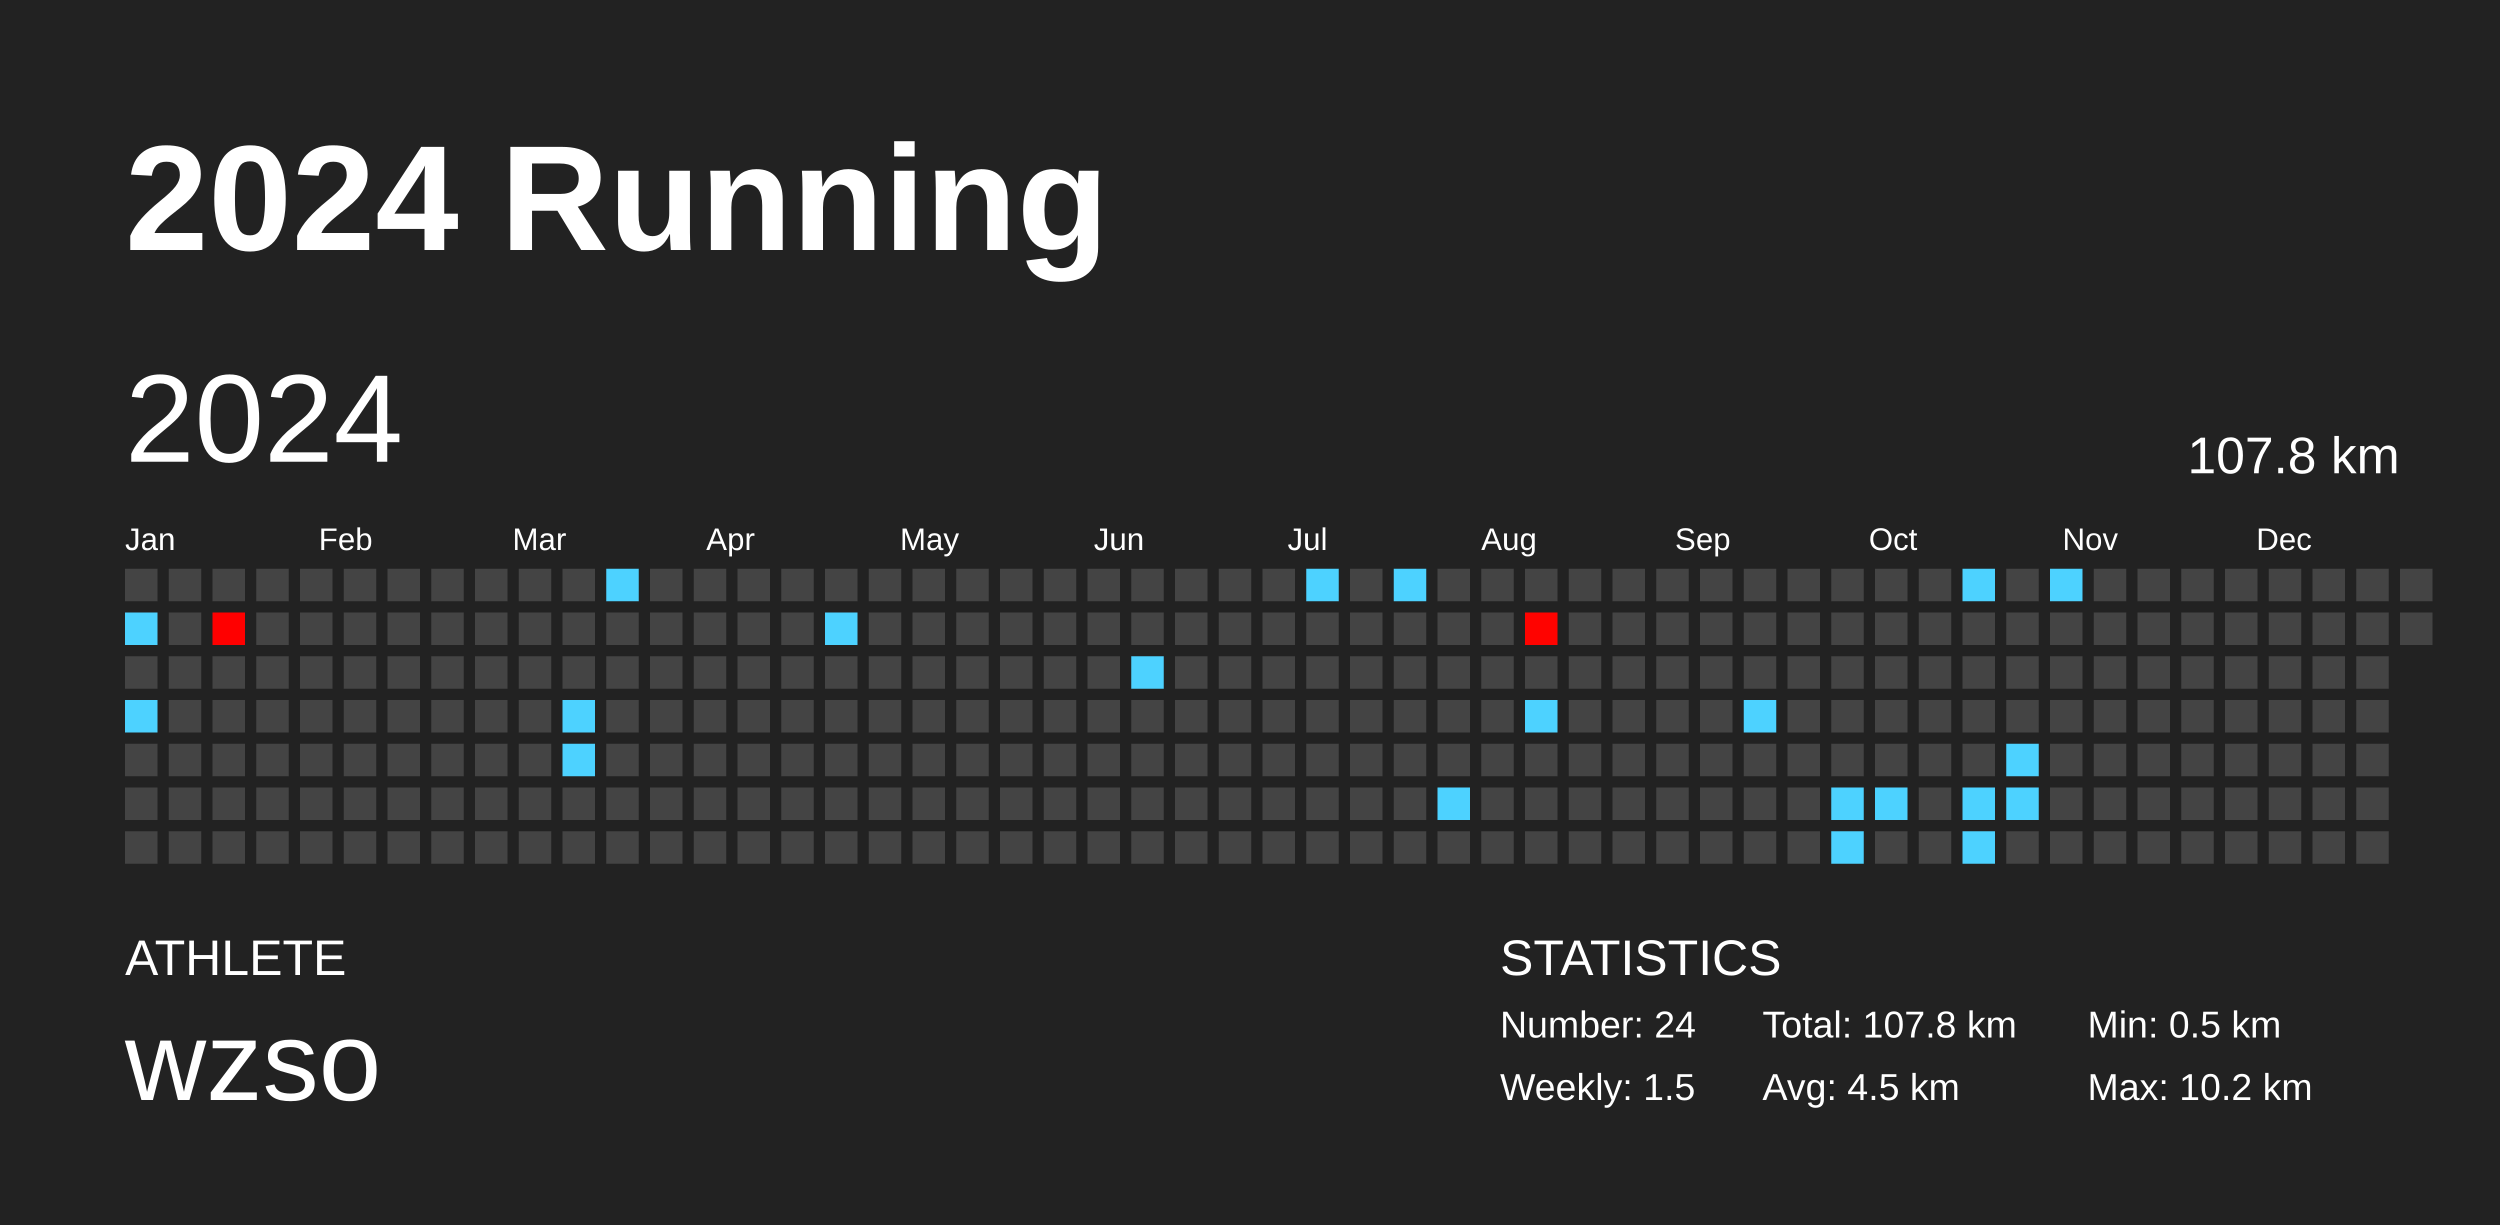
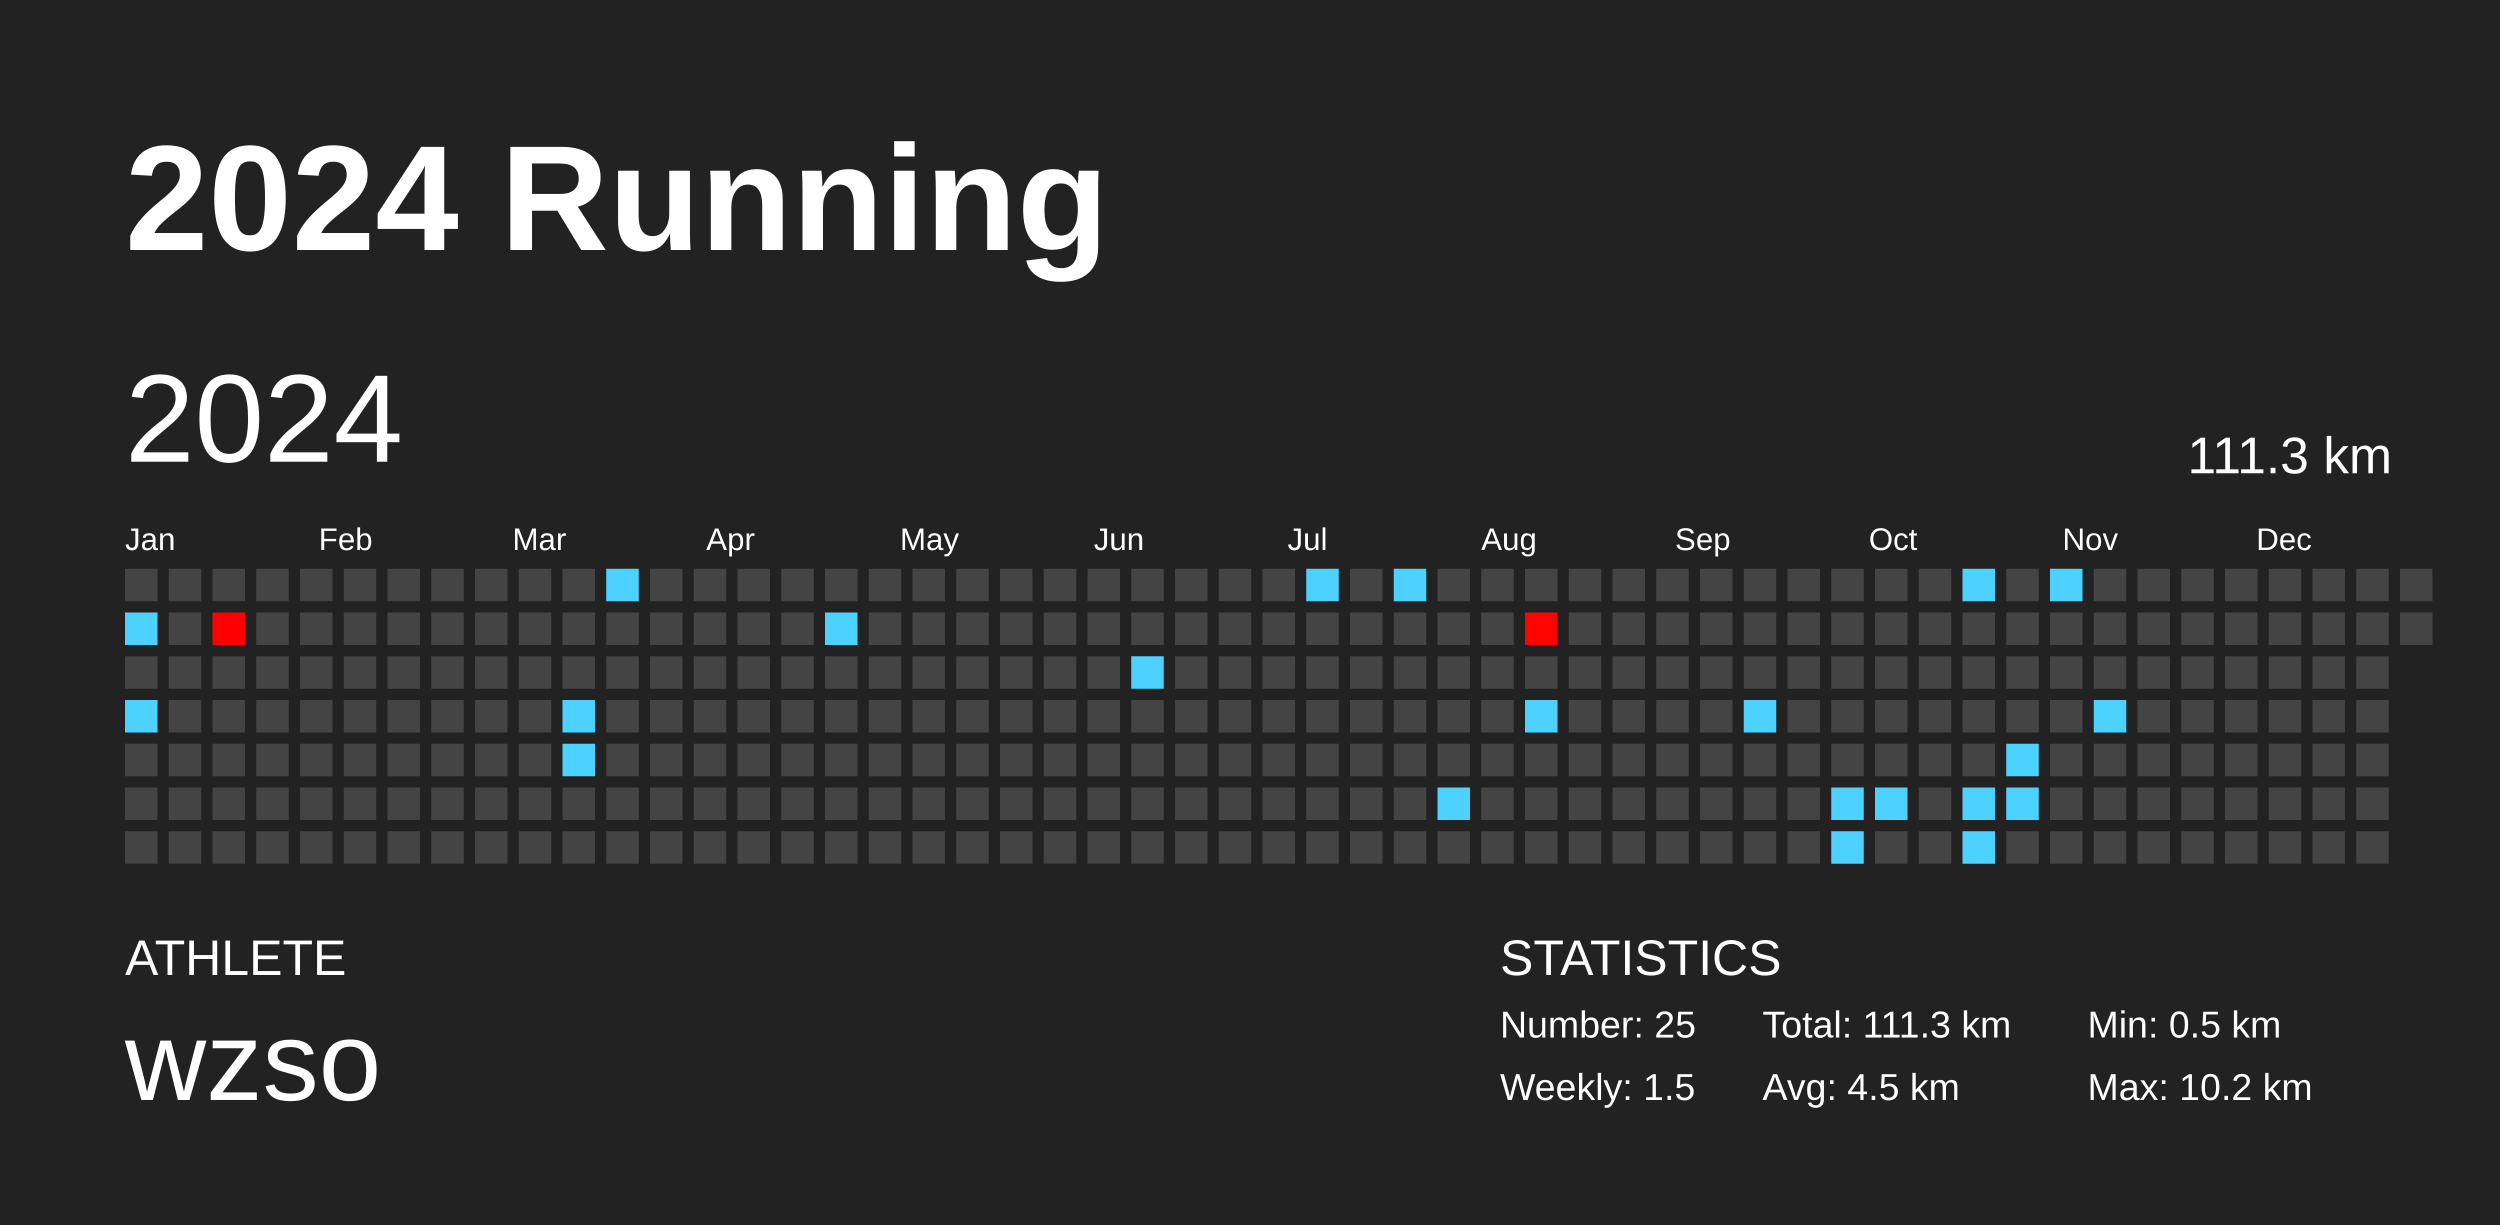
<svg xmlns="http://www.w3.org/2000/svg" baseProfile="full" height="98mm" version="1.1" viewBox="0,0,200,98" width="200mm">
  <defs />
  <rect fill="#222222" height="98" width="200" x="0" y="0" />
  <text fill="#FFFFFF" style="font-size:12px; font-family:Arial; font-weight:bold;" x="10" y="20">2024 Running</text>
  <text fill="#FFFFFF" style="font-size:4px; font-family:Arial" x="10" y="78">ATHLETE</text>
  <text fill="#FFFFFF" style="font-size:9px; font-family:Arial" x="10" y="88">wzso</text>
  <text fill="#FFFFFF" style="font-size:4px; font-family:Arial" x="120" y="78">STATISTICS</text>
-   <text fill="#FFFFFF" style="font-size:3px; font-family:Arial" x="120" y="83">Number: 24</text>
+   <text fill="#FFFFFF" style="font-size:3px; font-family:Arial" x="120" y="83">Number: 25</text>
  <text fill="#FFFFFF" style="font-size:3px; font-family:Arial" x="120" y="88">Weekly: 1.5</text>
-   <text fill="#FFFFFF" style="font-size:3px; font-family:Arial" x="141" y="83">Total: 107.8 km</text>
+   <text fill="#FFFFFF" style="font-size:3px; font-family:Arial" x="141" y="83">Total: 111.3 km</text>
  <text fill="#FFFFFF" style="font-size:3px; font-family:Arial" x="141" y="88">Avg: 4.5 km</text>
  <text fill="#FFFFFF" style="font-size:3px; font-family:Arial" x="167" y="83">Min: 0.5 km</text>
  <text fill="#FFFFFF" style="font-size:3px; font-family:Arial" x="167" y="88">Max: 10.2 km</text>
  <text dominant-baseline="hanging" fill="#FFFFFF" style="font-size:10.0px; font-family:Arial;" x="10" y="30">2024</text>
-   <text dominant-baseline="hanging" fill="#FFFFFF" style="font-size:4.125px; font-family:Arial;" x="175" y="35">107.8 km</text>
+   <text dominant-baseline="hanging" fill="#FFFFFF" style="font-size:4.125px; font-family:Arial;" x="175" y="35">111.3 km</text>
  <text fill="#FFFFFF" style="font-size:2.5px; font-family:Arial" x="10.0" y="44">Jan</text>
  <text fill="#FFFFFF" style="font-size:2.5px; font-family:Arial" x="25.5" y="44">Feb</text>
  <text fill="#FFFFFF" style="font-size:2.5px; font-family:Arial" x="41.0" y="44">Mar</text>
  <text fill="#FFFFFF" style="font-size:2.5px; font-family:Arial" x="56.5" y="44">Apr</text>
  <text fill="#FFFFFF" style="font-size:2.5px; font-family:Arial" x="72.0" y="44">May</text>
  <text fill="#FFFFFF" style="font-size:2.5px; font-family:Arial" x="87.5" y="44">Jun</text>
  <text fill="#FFFFFF" style="font-size:2.5px; font-family:Arial" x="103.0" y="44">Jul</text>
  <text fill="#FFFFFF" style="font-size:2.5px; font-family:Arial" x="118.5" y="44">Aug</text>
  <text fill="#FFFFFF" style="font-size:2.5px; font-family:Arial" x="134.0" y="44">Sep</text>
  <text fill="#FFFFFF" style="font-size:2.5px; font-family:Arial" x="149.5" y="44">Oct</text>
  <text fill="#FFFFFF" style="font-size:2.5px; font-family:Arial" x="165.0" y="44">Nov</text>
  <text fill="#FFFFFF" style="font-size:2.5px; font-family:Arial" x="180.5" y="44">Dec</text>
  <rect fill="#444444" height="2.6" width="2.6" x="10.0" y="45.5" />
  <rect fill="#4dd2ff" height="2.6" width="2.6" x="10.0" y="49.0" />
  <rect fill="#444444" height="2.6" width="2.6" x="10.0" y="52.5" />
  <rect fill="#4dd2ff" height="2.6" width="2.6" x="10.0" y="56.0" />
  <rect fill="#444444" height="2.6" width="2.6" x="10.0" y="59.5" />
  <rect fill="#444444" height="2.6" width="2.6" x="10.0" y="63.0" />
  <rect fill="#444444" height="2.6" width="2.6" x="10.0" y="66.5" />
  <rect fill="#444444" height="2.6" width="2.6" x="13.5" y="45.5" />
  <rect fill="#444444" height="2.6" width="2.6" x="13.5" y="49.0" />
  <rect fill="#444444" height="2.6" width="2.6" x="13.5" y="52.5" />
  <rect fill="#444444" height="2.6" width="2.6" x="13.5" y="56.0" />
  <rect fill="#444444" height="2.6" width="2.6" x="13.5" y="59.5" />
  <rect fill="#444444" height="2.6" width="2.6" x="13.5" y="63.0" />
  <rect fill="#444444" height="2.6" width="2.6" x="13.5" y="66.5" />
  <rect fill="#444444" height="2.6" width="2.6" x="17.0" y="45.5" />
  <rect fill="#ff0000" height="2.6" width="2.6" x="17.0" y="49.0" />
  <rect fill="#444444" height="2.6" width="2.6" x="17.0" y="52.5" />
  <rect fill="#444444" height="2.6" width="2.6" x="17.0" y="56.0" />
  <rect fill="#444444" height="2.6" width="2.6" x="17.0" y="59.5" />
  <rect fill="#444444" height="2.6" width="2.6" x="17.0" y="63.0" />
  <rect fill="#444444" height="2.6" width="2.6" x="17.0" y="66.5" />
  <rect fill="#444444" height="2.6" width="2.6" x="20.5" y="45.5" />
  <rect fill="#444444" height="2.6" width="2.6" x="20.5" y="49.0" />
  <rect fill="#444444" height="2.6" width="2.6" x="20.5" y="52.5" />
  <rect fill="#444444" height="2.6" width="2.6" x="20.5" y="56.0" />
  <rect fill="#444444" height="2.6" width="2.6" x="20.5" y="59.5" />
  <rect fill="#444444" height="2.6" width="2.6" x="20.5" y="63.0" />
  <rect fill="#444444" height="2.6" width="2.6" x="20.5" y="66.5" />
  <rect fill="#444444" height="2.6" width="2.6" x="24.0" y="45.5" />
  <rect fill="#444444" height="2.6" width="2.6" x="24.0" y="49.0" />
  <rect fill="#444444" height="2.6" width="2.6" x="24.0" y="52.5" />
  <rect fill="#444444" height="2.6" width="2.6" x="24.0" y="56.0" />
  <rect fill="#444444" height="2.6" width="2.6" x="24.0" y="59.5" />
  <rect fill="#444444" height="2.6" width="2.6" x="24.0" y="63.0" />
  <rect fill="#444444" height="2.6" width="2.6" x="24.0" y="66.5" />
  <rect fill="#444444" height="2.6" width="2.6" x="27.5" y="45.5" />
  <rect fill="#444444" height="2.6" width="2.6" x="27.5" y="49.0" />
  <rect fill="#444444" height="2.6" width="2.6" x="27.5" y="52.5" />
  <rect fill="#444444" height="2.6" width="2.6" x="27.5" y="56.0" />
  <rect fill="#444444" height="2.6" width="2.6" x="27.5" y="59.5" />
  <rect fill="#444444" height="2.6" width="2.6" x="27.5" y="63.0" />
  <rect fill="#444444" height="2.6" width="2.6" x="27.5" y="66.5" />
  <rect fill="#444444" height="2.6" width="2.6" x="31.0" y="45.5" />
  <rect fill="#444444" height="2.6" width="2.6" x="31.0" y="49.0" />
  <rect fill="#444444" height="2.6" width="2.6" x="31.0" y="52.5" />
  <rect fill="#444444" height="2.6" width="2.6" x="31.0" y="56.0" />
  <rect fill="#444444" height="2.6" width="2.6" x="31.0" y="59.5" />
  <rect fill="#444444" height="2.6" width="2.6" x="31.0" y="63.0" />
  <rect fill="#444444" height="2.6" width="2.6" x="31.0" y="66.5" />
  <rect fill="#444444" height="2.6" width="2.6" x="34.5" y="45.5" />
  <rect fill="#444444" height="2.6" width="2.6" x="34.5" y="49.0" />
  <rect fill="#444444" height="2.6" width="2.6" x="34.5" y="52.5" />
  <rect fill="#444444" height="2.6" width="2.6" x="34.5" y="56.0" />
  <rect fill="#444444" height="2.6" width="2.6" x="34.5" y="59.5" />
  <rect fill="#444444" height="2.6" width="2.6" x="34.5" y="63.0" />
  <rect fill="#444444" height="2.6" width="2.6" x="34.5" y="66.5" />
  <rect fill="#444444" height="2.6" width="2.6" x="38.0" y="45.5" />
  <rect fill="#444444" height="2.6" width="2.6" x="38.0" y="49.0" />
  <rect fill="#444444" height="2.6" width="2.6" x="38.0" y="52.5" />
  <rect fill="#444444" height="2.6" width="2.6" x="38.0" y="56.0" />
  <rect fill="#444444" height="2.6" width="2.6" x="38.0" y="59.5" />
  <rect fill="#444444" height="2.6" width="2.6" x="38.0" y="63.0" />
  <rect fill="#444444" height="2.6" width="2.6" x="38.0" y="66.5" />
  <rect fill="#444444" height="2.6" width="2.6" x="41.5" y="45.5" />
  <rect fill="#444444" height="2.6" width="2.6" x="41.5" y="49.0" />
  <rect fill="#444444" height="2.6" width="2.6" x="41.5" y="52.5" />
  <rect fill="#444444" height="2.6" width="2.6" x="41.5" y="56.0" />
  <rect fill="#444444" height="2.6" width="2.6" x="41.5" y="59.5" />
  <rect fill="#444444" height="2.6" width="2.6" x="41.5" y="63.0" />
  <rect fill="#444444" height="2.6" width="2.6" x="41.5" y="66.5" />
  <rect fill="#444444" height="2.6" width="2.6" x="45.0" y="45.5" />
  <rect fill="#444444" height="2.6" width="2.6" x="45.0" y="49.0" />
  <rect fill="#444444" height="2.6" width="2.6" x="45.0" y="52.5" />
  <rect fill="#4dd2ff" height="2.6" width="2.6" x="45.0" y="56.0" />
  <rect fill="#4dd2ff" height="2.6" width="2.6" x="45.0" y="59.5" />
  <rect fill="#444444" height="2.6" width="2.6" x="45.0" y="63.0" />
  <rect fill="#444444" height="2.6" width="2.6" x="45.0" y="66.5" />
  <rect fill="#4dd2ff" height="2.6" width="2.6" x="48.5" y="45.5" />
  <rect fill="#444444" height="2.6" width="2.6" x="48.5" y="49.0" />
  <rect fill="#444444" height="2.6" width="2.6" x="48.5" y="52.5" />
  <rect fill="#444444" height="2.6" width="2.6" x="48.5" y="56.0" />
  <rect fill="#444444" height="2.6" width="2.6" x="48.5" y="59.5" />
  <rect fill="#444444" height="2.6" width="2.6" x="48.5" y="63.0" />
  <rect fill="#444444" height="2.6" width="2.6" x="48.5" y="66.5" />
  <rect fill="#444444" height="2.6" width="2.6" x="52.0" y="45.5" />
  <rect fill="#444444" height="2.6" width="2.6" x="52.0" y="49.0" />
  <rect fill="#444444" height="2.6" width="2.6" x="52.0" y="52.5" />
  <rect fill="#444444" height="2.6" width="2.6" x="52.0" y="56.0" />
  <rect fill="#444444" height="2.6" width="2.6" x="52.0" y="59.5" />
  <rect fill="#444444" height="2.6" width="2.6" x="52.0" y="63.0" />
  <rect fill="#444444" height="2.6" width="2.6" x="52.0" y="66.5" />
  <rect fill="#444444" height="2.6" width="2.6" x="55.5" y="45.5" />
  <rect fill="#444444" height="2.6" width="2.6" x="55.5" y="49.0" />
  <rect fill="#444444" height="2.6" width="2.6" x="55.5" y="52.5" />
  <rect fill="#444444" height="2.6" width="2.6" x="55.5" y="56.0" />
  <rect fill="#444444" height="2.6" width="2.6" x="55.5" y="59.5" />
  <rect fill="#444444" height="2.6" width="2.6" x="55.5" y="63.0" />
  <rect fill="#444444" height="2.6" width="2.6" x="55.5" y="66.5" />
  <rect fill="#444444" height="2.6" width="2.6" x="59.0" y="45.5" />
  <rect fill="#444444" height="2.6" width="2.6" x="59.0" y="49.0" />
  <rect fill="#444444" height="2.6" width="2.6" x="59.0" y="52.5" />
  <rect fill="#444444" height="2.6" width="2.6" x="59.0" y="56.0" />
  <rect fill="#444444" height="2.6" width="2.6" x="59.0" y="59.5" />
  <rect fill="#444444" height="2.6" width="2.6" x="59.0" y="63.0" />
  <rect fill="#444444" height="2.6" width="2.6" x="59.0" y="66.5" />
  <rect fill="#444444" height="2.6" width="2.6" x="62.5" y="45.5" />
  <rect fill="#444444" height="2.6" width="2.6" x="62.5" y="49.0" />
  <rect fill="#444444" height="2.6" width="2.6" x="62.5" y="52.5" />
  <rect fill="#444444" height="2.6" width="2.6" x="62.5" y="56.0" />
  <rect fill="#444444" height="2.6" width="2.6" x="62.5" y="59.5" />
  <rect fill="#444444" height="2.6" width="2.6" x="62.5" y="63.0" />
  <rect fill="#444444" height="2.6" width="2.6" x="62.5" y="66.5" />
  <rect fill="#444444" height="2.6" width="2.6" x="66.0" y="45.5" />
  <rect fill="#4dd2ff" height="2.6" width="2.6" x="66.0" y="49.0" />
  <rect fill="#444444" height="2.6" width="2.6" x="66.0" y="52.5" />
  <rect fill="#444444" height="2.6" width="2.6" x="66.0" y="56.0" />
  <rect fill="#444444" height="2.6" width="2.6" x="66.0" y="59.5" />
  <rect fill="#444444" height="2.6" width="2.6" x="66.0" y="63.0" />
  <rect fill="#444444" height="2.6" width="2.6" x="66.0" y="66.5" />
  <rect fill="#444444" height="2.6" width="2.6" x="69.5" y="45.5" />
  <rect fill="#444444" height="2.6" width="2.6" x="69.5" y="49.0" />
  <rect fill="#444444" height="2.6" width="2.6" x="69.5" y="52.5" />
  <rect fill="#444444" height="2.6" width="2.6" x="69.5" y="56.0" />
  <rect fill="#444444" height="2.6" width="2.6" x="69.5" y="59.5" />
  <rect fill="#444444" height="2.6" width="2.6" x="69.5" y="63.0" />
  <rect fill="#444444" height="2.6" width="2.6" x="69.5" y="66.5" />
  <rect fill="#444444" height="2.6" width="2.6" x="73.0" y="45.5" />
  <rect fill="#444444" height="2.6" width="2.6" x="73.0" y="49.0" />
  <rect fill="#444444" height="2.6" width="2.6" x="73.0" y="52.5" />
  <rect fill="#444444" height="2.6" width="2.6" x="73.0" y="56.0" />
  <rect fill="#444444" height="2.6" width="2.6" x="73.0" y="59.5" />
  <rect fill="#444444" height="2.6" width="2.6" x="73.0" y="63.0" />
  <rect fill="#444444" height="2.6" width="2.6" x="73.0" y="66.5" />
  <rect fill="#444444" height="2.6" width="2.6" x="76.5" y="45.5" />
  <rect fill="#444444" height="2.6" width="2.6" x="76.5" y="49.0" />
  <rect fill="#444444" height="2.6" width="2.6" x="76.5" y="52.5" />
  <rect fill="#444444" height="2.6" width="2.6" x="76.5" y="56.0" />
  <rect fill="#444444" height="2.6" width="2.6" x="76.5" y="59.5" />
  <rect fill="#444444" height="2.6" width="2.6" x="76.5" y="63.0" />
  <rect fill="#444444" height="2.6" width="2.6" x="76.5" y="66.5" />
  <rect fill="#444444" height="2.6" width="2.6" x="80.0" y="45.5" />
  <rect fill="#444444" height="2.6" width="2.6" x="80.0" y="49.0" />
  <rect fill="#444444" height="2.6" width="2.6" x="80.0" y="52.5" />
  <rect fill="#444444" height="2.6" width="2.6" x="80.0" y="56.0" />
  <rect fill="#444444" height="2.6" width="2.6" x="80.0" y="59.5" />
  <rect fill="#444444" height="2.6" width="2.6" x="80.0" y="63.0" />
  <rect fill="#444444" height="2.6" width="2.6" x="80.0" y="66.5" />
  <rect fill="#444444" height="2.6" width="2.6" x="83.5" y="45.5" />
  <rect fill="#444444" height="2.6" width="2.6" x="83.5" y="49.0" />
  <rect fill="#444444" height="2.6" width="2.6" x="83.5" y="52.5" />
  <rect fill="#444444" height="2.6" width="2.6" x="83.5" y="56.0" />
  <rect fill="#444444" height="2.6" width="2.6" x="83.5" y="59.5" />
  <rect fill="#444444" height="2.6" width="2.6" x="83.5" y="63.0" />
  <rect fill="#444444" height="2.6" width="2.6" x="83.5" y="66.5" />
  <rect fill="#444444" height="2.6" width="2.6" x="87.0" y="45.5" />
  <rect fill="#444444" height="2.6" width="2.6" x="87.0" y="49.0" />
  <rect fill="#444444" height="2.6" width="2.6" x="87.0" y="52.5" />
  <rect fill="#444444" height="2.6" width="2.6" x="87.0" y="56.0" />
  <rect fill="#444444" height="2.6" width="2.6" x="87.0" y="59.5" />
  <rect fill="#444444" height="2.6" width="2.6" x="87.0" y="63.0" />
  <rect fill="#444444" height="2.6" width="2.6" x="87.0" y="66.5" />
  <rect fill="#444444" height="2.6" width="2.6" x="90.5" y="45.5" />
  <rect fill="#444444" height="2.6" width="2.6" x="90.5" y="49.0" />
  <rect fill="#4dd2ff" height="2.6" width="2.6" x="90.5" y="52.5" />
  <rect fill="#444444" height="2.6" width="2.6" x="90.5" y="56.0" />
  <rect fill="#444444" height="2.6" width="2.6" x="90.5" y="59.5" />
  <rect fill="#444444" height="2.6" width="2.6" x="90.5" y="63.0" />
  <rect fill="#444444" height="2.6" width="2.6" x="90.5" y="66.5" />
  <rect fill="#444444" height="2.6" width="2.6" x="94.0" y="45.5" />
  <rect fill="#444444" height="2.6" width="2.6" x="94.0" y="49.0" />
  <rect fill="#444444" height="2.6" width="2.6" x="94.0" y="52.5" />
  <rect fill="#444444" height="2.6" width="2.6" x="94.0" y="56.0" />
  <rect fill="#444444" height="2.6" width="2.6" x="94.0" y="59.5" />
  <rect fill="#444444" height="2.6" width="2.6" x="94.0" y="63.0" />
  <rect fill="#444444" height="2.6" width="2.6" x="94.0" y="66.5" />
  <rect fill="#444444" height="2.6" width="2.6" x="97.5" y="45.5" />
  <rect fill="#444444" height="2.6" width="2.6" x="97.5" y="49.0" />
  <rect fill="#444444" height="2.6" width="2.6" x="97.5" y="52.5" />
  <rect fill="#444444" height="2.6" width="2.6" x="97.5" y="56.0" />
  <rect fill="#444444" height="2.6" width="2.6" x="97.5" y="59.5" />
  <rect fill="#444444" height="2.6" width="2.6" x="97.5" y="63.0" />
  <rect fill="#444444" height="2.6" width="2.6" x="97.5" y="66.5" />
  <rect fill="#444444" height="2.6" width="2.6" x="101.0" y="45.5" />
  <rect fill="#444444" height="2.6" width="2.6" x="101.0" y="49.0" />
  <rect fill="#444444" height="2.6" width="2.6" x="101.0" y="52.5" />
  <rect fill="#444444" height="2.6" width="2.6" x="101.0" y="56.0" />
  <rect fill="#444444" height="2.6" width="2.6" x="101.0" y="59.5" />
  <rect fill="#444444" height="2.6" width="2.6" x="101.0" y="63.0" />
  <rect fill="#444444" height="2.6" width="2.6" x="101.0" y="66.5" />
  <rect fill="#4dd2ff" height="2.6" width="2.6" x="104.5" y="45.5" />
  <rect fill="#444444" height="2.6" width="2.6" x="104.5" y="49.0" />
  <rect fill="#444444" height="2.6" width="2.6" x="104.5" y="52.5" />
  <rect fill="#444444" height="2.6" width="2.6" x="104.5" y="56.0" />
  <rect fill="#444444" height="2.6" width="2.6" x="104.5" y="59.5" />
  <rect fill="#444444" height="2.6" width="2.6" x="104.5" y="63.0" />
  <rect fill="#444444" height="2.6" width="2.6" x="104.5" y="66.5" />
  <rect fill="#444444" height="2.6" width="2.6" x="108.0" y="45.5" />
  <rect fill="#444444" height="2.6" width="2.6" x="108.0" y="49.0" />
  <rect fill="#444444" height="2.6" width="2.6" x="108.0" y="52.5" />
  <rect fill="#444444" height="2.6" width="2.6" x="108.0" y="56.0" />
  <rect fill="#444444" height="2.6" width="2.6" x="108.0" y="59.5" />
  <rect fill="#444444" height="2.6" width="2.6" x="108.0" y="63.0" />
  <rect fill="#444444" height="2.6" width="2.6" x="108.0" y="66.5" />
  <rect fill="#4dd2ff" height="2.6" width="2.6" x="111.5" y="45.5" />
  <rect fill="#444444" height="2.6" width="2.6" x="111.5" y="49.0" />
  <rect fill="#444444" height="2.6" width="2.6" x="111.5" y="52.5" />
  <rect fill="#444444" height="2.6" width="2.6" x="111.5" y="56.0" />
  <rect fill="#444444" height="2.6" width="2.6" x="111.5" y="59.5" />
  <rect fill="#444444" height="2.6" width="2.6" x="111.5" y="63.0" />
  <rect fill="#444444" height="2.6" width="2.6" x="111.5" y="66.5" />
  <rect fill="#444444" height="2.6" width="2.6" x="115.0" y="45.5" />
  <rect fill="#444444" height="2.6" width="2.6" x="115.0" y="49.0" />
  <rect fill="#444444" height="2.6" width="2.6" x="115.0" y="52.5" />
  <rect fill="#444444" height="2.6" width="2.6" x="115.0" y="56.0" />
  <rect fill="#444444" height="2.6" width="2.6" x="115.0" y="59.5" />
  <rect fill="#4dd2ff" height="2.6" width="2.6" x="115.0" y="63.0" />
  <rect fill="#444444" height="2.6" width="2.6" x="115.0" y="66.5" />
  <rect fill="#444444" height="2.6" width="2.6" x="118.5" y="45.5" />
  <rect fill="#444444" height="2.6" width="2.6" x="118.5" y="49.0" />
  <rect fill="#444444" height="2.6" width="2.6" x="118.5" y="52.5" />
  <rect fill="#444444" height="2.6" width="2.6" x="118.5" y="56.0" />
  <rect fill="#444444" height="2.6" width="2.6" x="118.5" y="59.5" />
  <rect fill="#444444" height="2.6" width="2.6" x="118.5" y="63.0" />
  <rect fill="#444444" height="2.6" width="2.6" x="118.5" y="66.5" />
  <rect fill="#444444" height="2.6" width="2.6" x="122.0" y="45.5" />
  <rect fill="#ff0300" height="2.6" width="2.6" x="122.0" y="49.0" />
  <rect fill="#444444" height="2.6" width="2.6" x="122.0" y="52.5" />
  <rect fill="#4dd2ff" height="2.6" width="2.6" x="122.0" y="56.0" />
  <rect fill="#444444" height="2.6" width="2.6" x="122.0" y="59.5" />
  <rect fill="#444444" height="2.6" width="2.6" x="122.0" y="63.0" />
  <rect fill="#444444" height="2.6" width="2.6" x="122.0" y="66.5" />
  <rect fill="#444444" height="2.6" width="2.6" x="125.5" y="45.5" />
  <rect fill="#444444" height="2.6" width="2.6" x="125.5" y="49.0" />
  <rect fill="#444444" height="2.6" width="2.6" x="125.5" y="52.5" />
  <rect fill="#444444" height="2.6" width="2.6" x="125.5" y="56.0" />
  <rect fill="#444444" height="2.6" width="2.6" x="125.5" y="59.5" />
  <rect fill="#444444" height="2.6" width="2.6" x="125.5" y="63.0" />
  <rect fill="#444444" height="2.6" width="2.6" x="125.5" y="66.5" />
  <rect fill="#444444" height="2.6" width="2.6" x="129.0" y="45.5" />
  <rect fill="#444444" height="2.6" width="2.6" x="129.0" y="49.0" />
  <rect fill="#444444" height="2.6" width="2.6" x="129.0" y="52.5" />
  <rect fill="#444444" height="2.6" width="2.6" x="129.0" y="56.0" />
  <rect fill="#444444" height="2.6" width="2.6" x="129.0" y="59.5" />
  <rect fill="#444444" height="2.6" width="2.6" x="129.0" y="63.0" />
  <rect fill="#444444" height="2.6" width="2.6" x="129.0" y="66.5" />
  <rect fill="#444444" height="2.6" width="2.6" x="132.5" y="45.5" />
  <rect fill="#444444" height="2.6" width="2.6" x="132.5" y="49.0" />
  <rect fill="#444444" height="2.6" width="2.6" x="132.5" y="52.5" />
  <rect fill="#444444" height="2.6" width="2.6" x="132.5" y="56.0" />
  <rect fill="#444444" height="2.6" width="2.6" x="132.5" y="59.5" />
  <rect fill="#444444" height="2.6" width="2.6" x="132.5" y="63.0" />
  <rect fill="#444444" height="2.6" width="2.6" x="132.5" y="66.5" />
  <rect fill="#444444" height="2.6" width="2.6" x="136.0" y="45.5" />
  <rect fill="#444444" height="2.6" width="2.6" x="136.0" y="49.0" />
  <rect fill="#444444" height="2.6" width="2.6" x="136.0" y="52.5" />
  <rect fill="#444444" height="2.6" width="2.6" x="136.0" y="56.0" />
  <rect fill="#444444" height="2.6" width="2.6" x="136.0" y="59.5" />
  <rect fill="#444444" height="2.6" width="2.6" x="136.0" y="63.0" />
  <rect fill="#444444" height="2.6" width="2.6" x="136.0" y="66.5" />
  <rect fill="#444444" height="2.6" width="2.6" x="139.5" y="45.5" />
  <rect fill="#444444" height="2.6" width="2.6" x="139.5" y="49.0" />
  <rect fill="#444444" height="2.6" width="2.6" x="139.5" y="52.5" />
  <rect fill="#4dd2ff" height="2.6" width="2.6" x="139.5" y="56.0" />
  <rect fill="#444444" height="2.6" width="2.6" x="139.5" y="59.5" />
  <rect fill="#444444" height="2.6" width="2.6" x="139.5" y="63.0" />
  <rect fill="#444444" height="2.6" width="2.6" x="139.5" y="66.5" />
  <rect fill="#444444" height="2.6" width="2.6" x="143.0" y="45.5" />
  <rect fill="#444444" height="2.6" width="2.6" x="143.0" y="49.0" />
  <rect fill="#444444" height="2.6" width="2.6" x="143.0" y="52.5" />
  <rect fill="#444444" height="2.6" width="2.6" x="143.0" y="56.0" />
  <rect fill="#444444" height="2.6" width="2.6" x="143.0" y="59.5" />
  <rect fill="#444444" height="2.6" width="2.6" x="143.0" y="63.0" />
  <rect fill="#444444" height="2.6" width="2.6" x="143.0" y="66.5" />
  <rect fill="#444444" height="2.6" width="2.6" x="146.5" y="45.5" />
  <rect fill="#444444" height="2.6" width="2.6" x="146.5" y="49.0" />
  <rect fill="#444444" height="2.6" width="2.6" x="146.5" y="52.5" />
  <rect fill="#444444" height="2.6" width="2.6" x="146.5" y="56.0" />
  <rect fill="#444444" height="2.6" width="2.6" x="146.5" y="59.5" />
  <rect fill="#4dd2ff" height="2.6" width="2.6" x="146.5" y="63.0" />
  <rect fill="#4dd2ff" height="2.6" width="2.6" x="146.5" y="66.5" />
  <rect fill="#444444" height="2.6" width="2.6" x="150.0" y="45.5" />
  <rect fill="#444444" height="2.6" width="2.6" x="150.0" y="49.0" />
  <rect fill="#444444" height="2.6" width="2.6" x="150.0" y="52.5" />
  <rect fill="#444444" height="2.6" width="2.6" x="150.0" y="56.0" />
  <rect fill="#444444" height="2.6" width="2.6" x="150.0" y="59.5" />
  <rect fill="#4dd2ff" height="2.6" width="2.6" x="150.0" y="63.0" />
  <rect fill="#444444" height="2.6" width="2.6" x="150.0" y="66.5" />
  <rect fill="#444444" height="2.6" width="2.6" x="153.5" y="45.5" />
  <rect fill="#444444" height="2.6" width="2.6" x="153.5" y="49.0" />
  <rect fill="#444444" height="2.6" width="2.6" x="153.5" y="52.5" />
  <rect fill="#444444" height="2.6" width="2.6" x="153.5" y="56.0" />
  <rect fill="#444444" height="2.6" width="2.6" x="153.5" y="59.5" />
  <rect fill="#444444" height="2.6" width="2.6" x="153.5" y="63.0" />
  <rect fill="#444444" height="2.6" width="2.6" x="153.5" y="66.5" />
  <rect fill="#4dd2ff" height="2.6" width="2.6" x="157.0" y="45.5" />
  <rect fill="#444444" height="2.6" width="2.6" x="157.0" y="49.0" />
  <rect fill="#444444" height="2.6" width="2.6" x="157.0" y="52.5" />
  <rect fill="#444444" height="2.6" width="2.6" x="157.0" y="56.0" />
  <rect fill="#444444" height="2.6" width="2.6" x="157.0" y="59.5" />
  <rect fill="#4dd2ff" height="2.6" width="2.6" x="157.0" y="63.0" />
  <rect fill="#4dd2ff" height="2.6" width="2.6" x="157.0" y="66.5" />
  <rect fill="#444444" height="2.6" width="2.6" x="160.5" y="45.5" />
  <rect fill="#444444" height="2.6" width="2.6" x="160.5" y="49.0" />
  <rect fill="#444444" height="2.6" width="2.6" x="160.5" y="52.5" />
  <rect fill="#444444" height="2.6" width="2.6" x="160.5" y="56.0" />
  <rect fill="#4dd2ff" height="2.6" width="2.6" x="160.5" y="59.5" />
  <rect fill="#4dd2ff" height="2.6" width="2.6" x="160.5" y="63.0" />
  <rect fill="#444444" height="2.6" width="2.6" x="160.5" y="66.5" />
  <rect fill="#4dd2ff" height="2.6" width="2.6" x="164.0" y="45.5" />
  <rect fill="#444444" height="2.6" width="2.6" x="164.0" y="49.0" />
  <rect fill="#444444" height="2.6" width="2.6" x="164.0" y="52.5" />
  <rect fill="#444444" height="2.6" width="2.6" x="164.0" y="56.0" />
  <rect fill="#444444" height="2.6" width="2.6" x="164.0" y="59.5" />
  <rect fill="#444444" height="2.6" width="2.6" x="164.0" y="63.0" />
  <rect fill="#444444" height="2.6" width="2.6" x="164.0" y="66.5" />
  <rect fill="#444444" height="2.6" width="2.6" x="167.5" y="45.5" />
  <rect fill="#444444" height="2.6" width="2.6" x="167.5" y="49.0" />
  <rect fill="#444444" height="2.6" width="2.6" x="167.5" y="52.5" />
-   <rect fill="#444444" height="2.6" width="2.6" x="167.5" y="56.0" />
+   <rect fill="#4dd2ff" height="2.6" width="2.6" x="167.5" y="56.0" />
  <rect fill="#444444" height="2.6" width="2.6" x="167.5" y="59.5" />
  <rect fill="#444444" height="2.6" width="2.6" x="167.5" y="63.0" />
  <rect fill="#444444" height="2.6" width="2.6" x="167.5" y="66.5" />
  <rect fill="#444444" height="2.6" width="2.6" x="171.0" y="45.5" />
  <rect fill="#444444" height="2.6" width="2.6" x="171.0" y="49.0" />
  <rect fill="#444444" height="2.6" width="2.6" x="171.0" y="52.5" />
  <rect fill="#444444" height="2.6" width="2.6" x="171.0" y="56.0" />
  <rect fill="#444444" height="2.6" width="2.6" x="171.0" y="59.5" />
  <rect fill="#444444" height="2.6" width="2.6" x="171.0" y="63.0" />
  <rect fill="#444444" height="2.6" width="2.6" x="171.0" y="66.5" />
  <rect fill="#444444" height="2.6" width="2.6" x="174.5" y="45.5" />
  <rect fill="#444444" height="2.6" width="2.6" x="174.5" y="49.0" />
  <rect fill="#444444" height="2.6" width="2.6" x="174.5" y="52.5" />
  <rect fill="#444444" height="2.6" width="2.6" x="174.5" y="56.0" />
  <rect fill="#444444" height="2.6" width="2.6" x="174.5" y="59.5" />
  <rect fill="#444444" height="2.6" width="2.6" x="174.5" y="63.0" />
  <rect fill="#444444" height="2.6" width="2.6" x="174.5" y="66.5" />
  <rect fill="#444444" height="2.6" width="2.6" x="178.0" y="45.5" />
  <rect fill="#444444" height="2.6" width="2.6" x="178.0" y="49.0" />
  <rect fill="#444444" height="2.6" width="2.6" x="178.0" y="52.5" />
  <rect fill="#444444" height="2.6" width="2.6" x="178.0" y="56.0" />
  <rect fill="#444444" height="2.6" width="2.6" x="178.0" y="59.5" />
  <rect fill="#444444" height="2.6" width="2.6" x="178.0" y="63.0" />
  <rect fill="#444444" height="2.6" width="2.6" x="178.0" y="66.5" />
  <rect fill="#444444" height="2.6" width="2.6" x="181.5" y="45.5" />
  <rect fill="#444444" height="2.6" width="2.6" x="181.5" y="49.0" />
  <rect fill="#444444" height="2.6" width="2.6" x="181.5" y="52.5" />
  <rect fill="#444444" height="2.6" width="2.6" x="181.5" y="56.0" />
  <rect fill="#444444" height="2.6" width="2.6" x="181.5" y="59.5" />
  <rect fill="#444444" height="2.6" width="2.6" x="181.5" y="63.0" />
  <rect fill="#444444" height="2.6" width="2.6" x="181.5" y="66.5" />
  <rect fill="#444444" height="2.6" width="2.6" x="185.0" y="45.5" />
  <rect fill="#444444" height="2.6" width="2.6" x="185.0" y="49.0" />
  <rect fill="#444444" height="2.6" width="2.6" x="185.0" y="52.5" />
  <rect fill="#444444" height="2.6" width="2.6" x="185.0" y="56.0" />
  <rect fill="#444444" height="2.6" width="2.6" x="185.0" y="59.5" />
  <rect fill="#444444" height="2.6" width="2.6" x="185.0" y="63.0" />
  <rect fill="#444444" height="2.6" width="2.6" x="185.0" y="66.5" />
  <rect fill="#444444" height="2.6" width="2.6" x="188.5" y="45.5" />
  <rect fill="#444444" height="2.6" width="2.6" x="188.5" y="49.0" />
  <rect fill="#444444" height="2.6" width="2.6" x="188.5" y="52.5" />
  <rect fill="#444444" height="2.6" width="2.6" x="188.5" y="56.0" />
  <rect fill="#444444" height="2.6" width="2.6" x="188.5" y="59.5" />
  <rect fill="#444444" height="2.6" width="2.6" x="188.5" y="63.0" />
  <rect fill="#444444" height="2.6" width="2.6" x="188.5" y="66.5" />
  <rect fill="#444444" height="2.6" width="2.6" x="192.0" y="45.5" />
  <rect fill="#444444" height="2.6" width="2.6" x="192.0" y="49.0" />
</svg>
